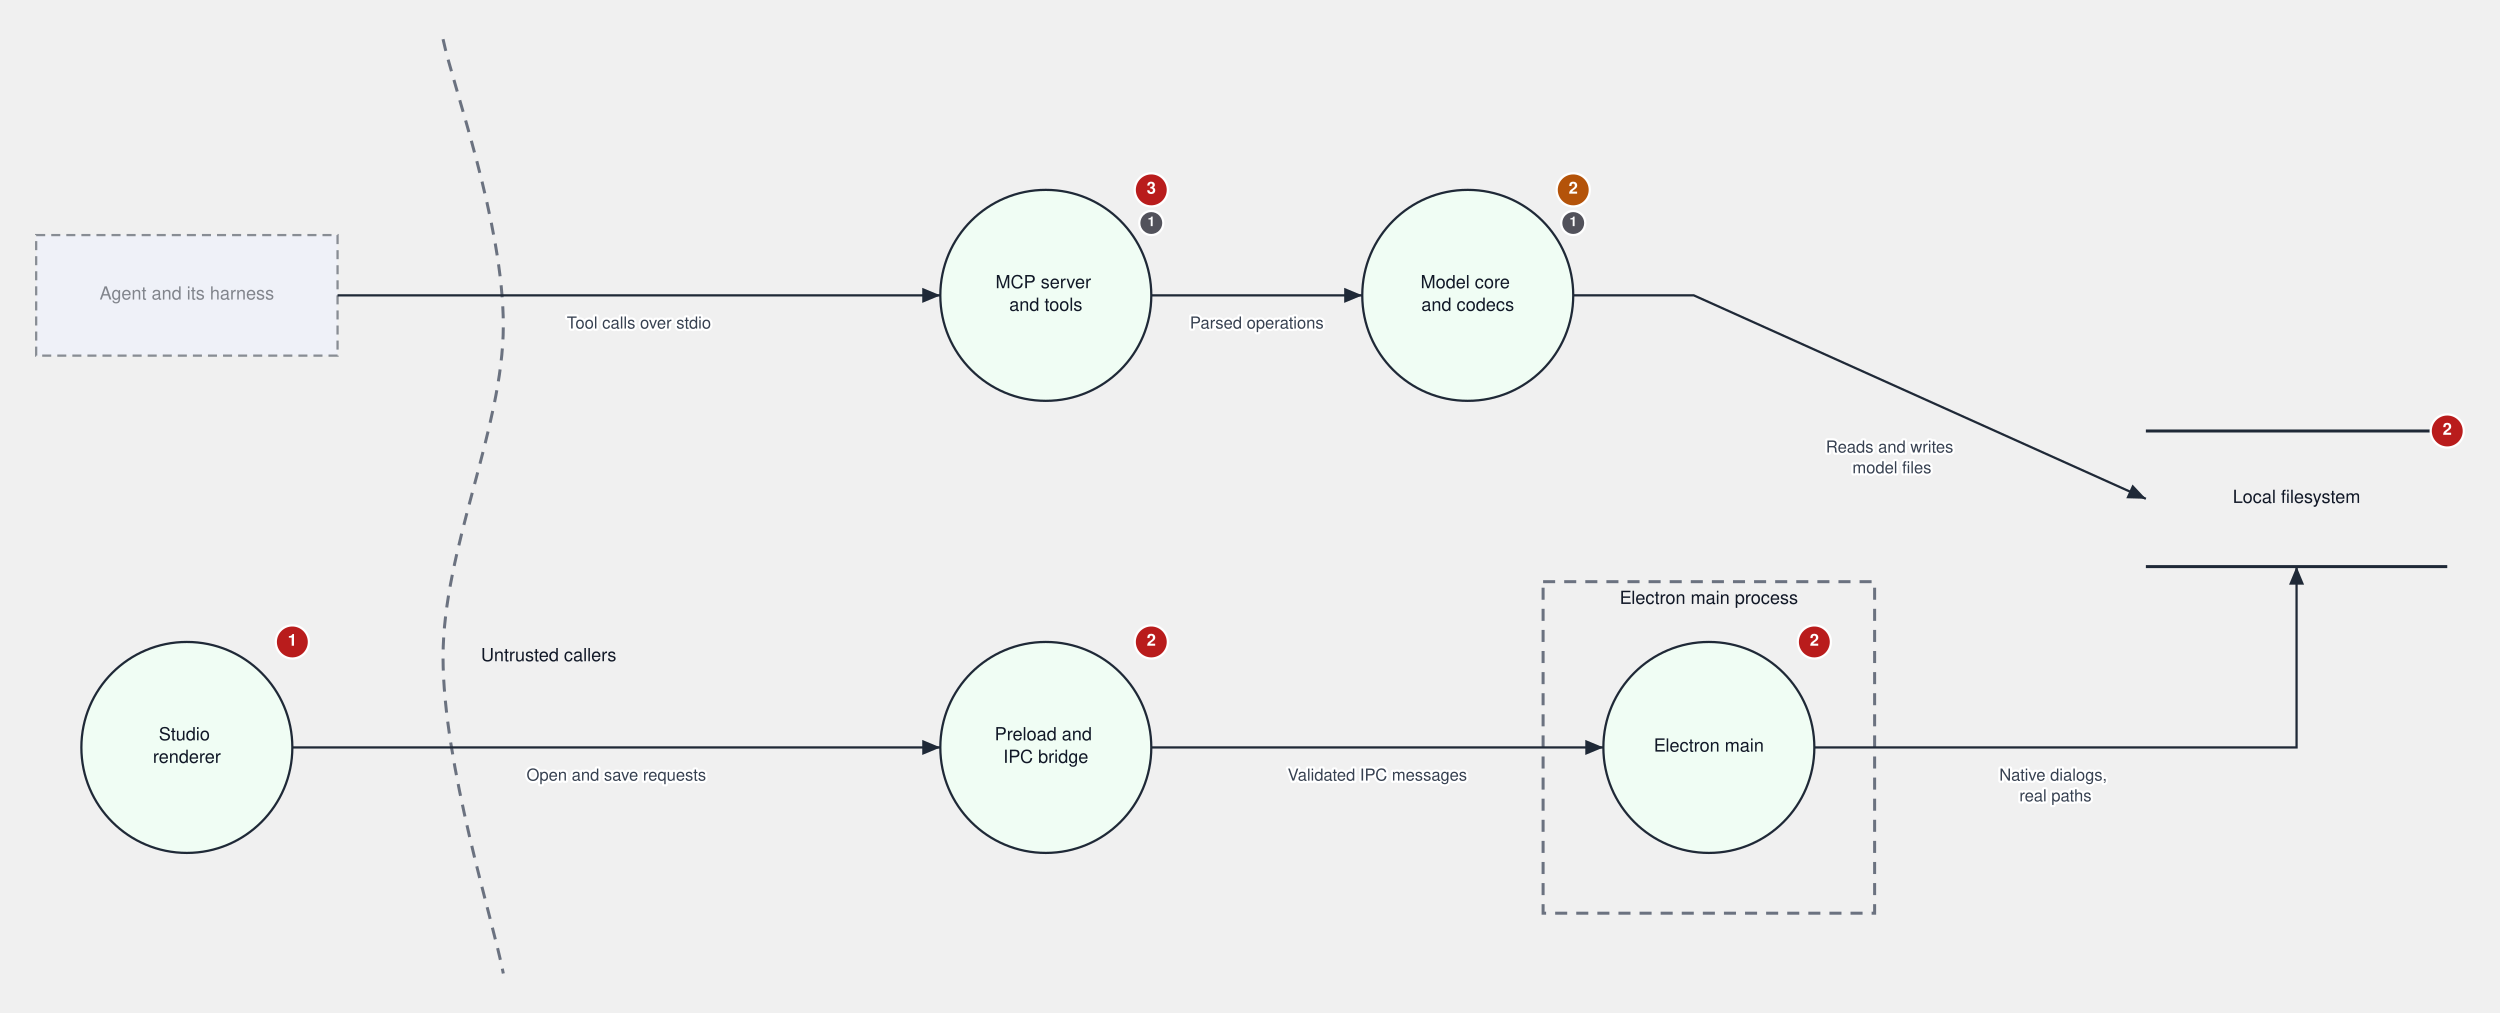
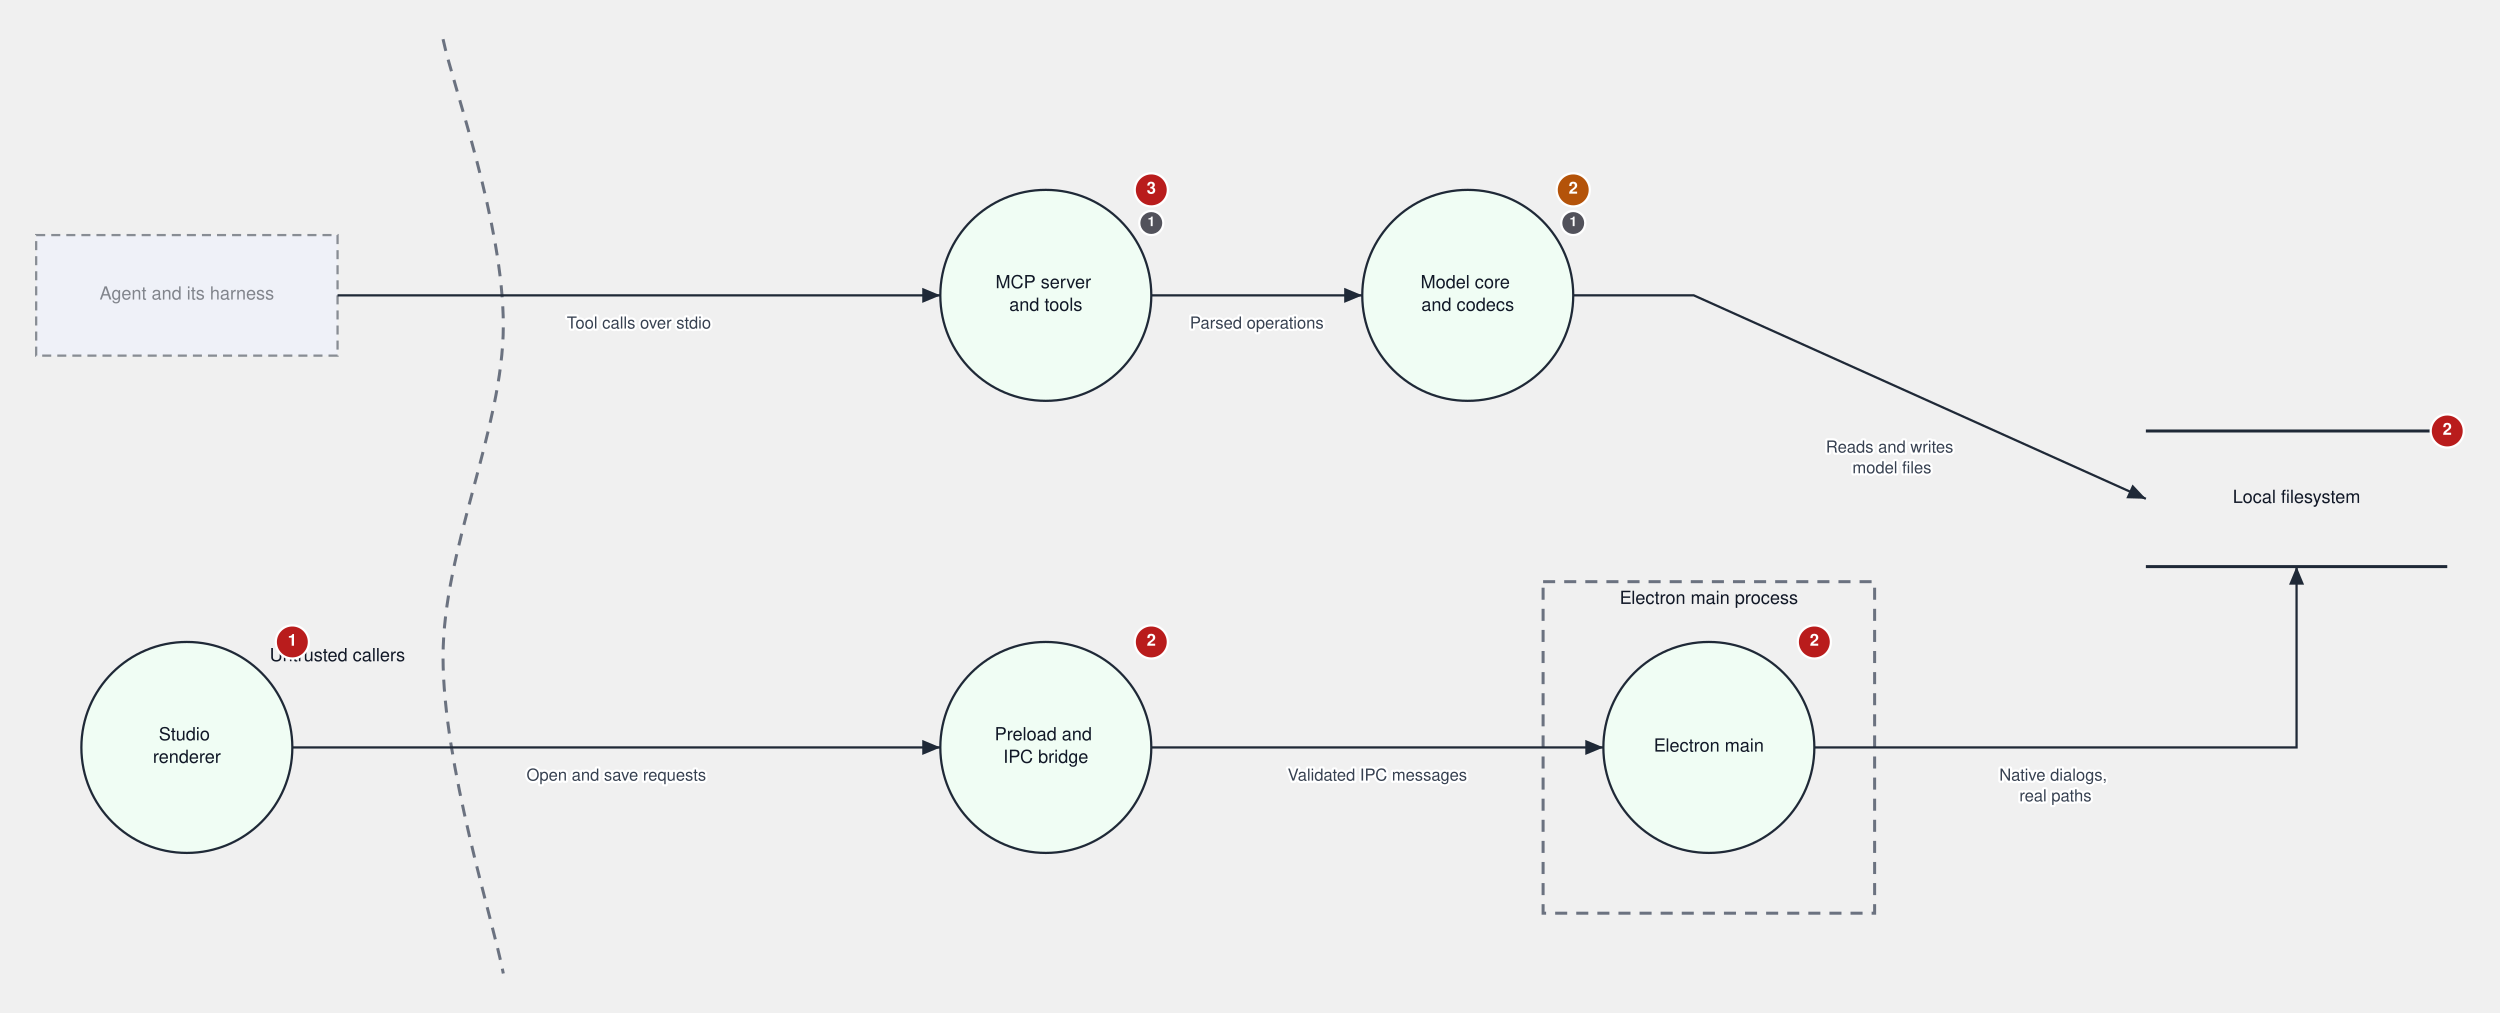
<svg xmlns="http://www.w3.org/2000/svg" viewBox="6 34 1659 672">
  <style>.pn-element {
  font-family: 'Helvetica Neue', Helvetica, Arial, sans-serif;
}
.pn-shape {
  fill: #ffffff;
  stroke: #1f2937;
  stroke-width: 1.5;
}
.pn-actor {
  fill: #eef2ff;
}
.pn-process {
  fill: #f0fdf4;
}
.pn-store {
  fill: none;
  stroke-width: 2;
}
.pn-boundary-box,
.pn-boundary-curve {
  fill: none;
  stroke: #6b7280;
  stroke-width: 2;
  stroke-dasharray: 8 6;
}
.pn-out-of-scope {
  opacity: 0.5;
}
.pn-out-of-scope .pn-shape {
  stroke-dasharray: 6 4;
}
.pn-label {
  fill: #111827;
  font-size: 12px;
  font-weight: 500;
  text-anchor: middle;
  dominant-baseline: central;
}
.pn-note {
  fill: #374151;
  font-size: 12px;
  text-anchor: middle;
  dominant-baseline: central;
}
.pn-flow {
  fill: none;
}
.pn-flow-arrow {
  fill: #1f2937;
  stroke: none;
}
.pn-flow-label {
  fill: #374151;
  font-size: 11px;
  text-anchor: middle;
  dominant-baseline: central;
  paint-order: stroke;
  stroke: #ffffff;
  stroke-width: 3;
  stroke-linejoin: round;
}
.pn-badge {
  stroke: #ffffff;
  stroke-width: 1.5;
}
.pn-badge-count {
  fill: #ffffff;
  stroke: none;
  font-weight: 600;
  text-anchor: middle;
  dominant-baseline: central;
}
.pn-badge-primary .pn-badge-count {
  font-size: 11px;
}
.pn-badge-secondary .pn-badge-count {
  font-size: 9px;
}
.pn-tone-critical {
  fill: #7f1d1d;
}
.pn-tone-high {
  fill: #b91c1c;
}
.pn-tone-medium {
  fill: #b45309;
}
.pn-tone-low {
  fill: #1d4ed8;
}
.pn-tone-neutral {
  fill: #52525b;
}
</style>
  <g transform="translate(298, 58)">
    <g class="pn-element">
      <path class="pn-shape pn-boundary-curve" d="M 2 2 C 8.667 33.667 42 123.667 42 192 C 42 260.333 2 340.333 2 412 C 2 483.667 35.333 587 42 622" />
-       <text class="pn-label" x="72.1" y="412">
-         <tspan x="72.1" dy="0">Untrusted callers</tspan>
+       <text class="pn-label" x="-68.1" y="412">
+         <tspan x="-68.1" dy="0">Untrusted callers</tspan>
      </text>
    </g>
  </g>
  <g transform="translate(1030, 420)">
    <g class="pn-element">
      <rect class="pn-shape pn-boundary-box" width="220" height="220" />
      <text class="pn-label" x="110" y="12">
        <tspan x="110" dy="0">Electron main process</tspan>
      </text>
    </g>
  </g>
  <g transform="translate(30, 190)">
    <g class="pn-element pn-out-of-scope">
      <rect class="pn-shape pn-actor" width="200" height="80" />
      <text class="pn-label" x="100" y="40">
        <tspan x="100" dy="0">Agent and its harness</tspan>
      </text>
    </g>
  </g>
  <g transform="translate(60, 460)">
    <g class="pn-element">
      <circle class="pn-shape pn-process" cx="70" cy="70" r="70" />
      <text class="pn-label" x="70" y="62.5">
        <tspan x="70" dy="0">Studio</tspan>
        <tspan x="70" dy="15">renderer</tspan>
      </text>
      <g class="pn-badge" transform="translate(140, 0)">
        <g class="pn-badge-primary">
          <circle class="pn-tone-high" r="11" />
          <text class="pn-badge-count">1</text>
        </g>
      </g>
    </g>
  </g>
  <g transform="translate(630, 160)">
    <g class="pn-element">
      <circle class="pn-shape pn-process" cx="70" cy="70" r="70" />
      <text class="pn-label" x="70" y="62.5">
        <tspan x="70" dy="0">MCP server</tspan>
        <tspan x="70" dy="15">and tools</tspan>
      </text>
      <g class="pn-badge" transform="translate(140, 0)">
        <g class="pn-badge-primary">
          <circle class="pn-tone-high" r="11" />
          <text class="pn-badge-count">3</text>
        </g>
        <g class="pn-badge-secondary" transform="translate(0, 22)">
          <circle class="pn-tone-neutral" r="8" />
          <text class="pn-badge-count">1</text>
        </g>
      </g>
    </g>
  </g>
  <g transform="translate(910, 160)">
    <g class="pn-element">
      <circle class="pn-shape pn-process" cx="70" cy="70" r="70" />
      <text class="pn-label" x="70" y="62.5">
        <tspan x="70" dy="0">Model core</tspan>
        <tspan x="70" dy="15">and codecs</tspan>
      </text>
      <g class="pn-badge" transform="translate(140, 0)">
        <g class="pn-badge-primary">
          <circle class="pn-tone-medium" r="11" />
          <text class="pn-badge-count">2</text>
        </g>
        <g class="pn-badge-secondary" transform="translate(0, 22)">
          <circle class="pn-tone-neutral" r="8" />
          <text class="pn-badge-count">1</text>
        </g>
      </g>
    </g>
  </g>
  <g transform="translate(630, 460)">
    <g class="pn-element">
      <circle class="pn-shape pn-process" cx="70" cy="70" r="70" />
      <text class="pn-label" x="70" y="62.5">
        <tspan x="70" dy="0">Preload and</tspan>
        <tspan x="70" dy="15">IPC bridge</tspan>
      </text>
      <g class="pn-badge" transform="translate(140, 0)">
        <g class="pn-badge-primary">
          <circle class="pn-tone-high" r="11" />
          <text class="pn-badge-count">2</text>
        </g>
      </g>
    </g>
  </g>
  <g transform="translate(1070, 460)">
    <g class="pn-element">
      <circle class="pn-shape pn-process" cx="70" cy="70" r="70" />
      <text class="pn-label" x="70" y="70">
        <tspan x="70" dy="0">Electron main</tspan>
      </text>
      <g class="pn-badge" transform="translate(140, 0)">
        <g class="pn-badge-primary">
          <circle class="pn-tone-high" r="11" />
          <text class="pn-badge-count">2</text>
        </g>
      </g>
    </g>
  </g>
  <g transform="translate(1430, 320)">
    <g class="pn-element">
      <line class="pn-shape pn-store" x1="0" y1="0" x2="200" y2="0" />
      <line class="pn-shape pn-store" x1="0" y1="90" x2="200" y2="90" />
      <text class="pn-label" x="100" y="45">
        <tspan x="100" dy="0">Local filesystem</tspan>
      </text>
      <g class="pn-badge" transform="translate(200, 0)">
        <g class="pn-badge-primary">
          <circle class="pn-tone-high" r="11" />
          <text class="pn-badge-count">2</text>
        </g>
      </g>
    </g>
  </g>
  <g class="pn-element">
    <path class="pn-shape pn-flow" d="M 230 230 L 630 230" />
    <path class="pn-flow-arrow" d="M 630 230 L 618 235 L 618 225 Z" />
    <text class="pn-flow-label" x="430" y="249.5">
      <tspan x="430" dy="0">Tool calls over stdio</tspan>
    </text>
  </g>
  <g class="pn-element">
    <path class="pn-shape pn-flow" d="M 770 230 L 910 230" />
    <path class="pn-flow-arrow" d="M 910 230 L 898 235 L 898 225 Z" />
    <text class="pn-flow-label" x="840" y="249.5">
      <tspan x="840" dy="0">Parsed operations</tspan>
    </text>
  </g>
  <g class="pn-element">
    <path class="pn-shape pn-flow" d="M 1050 230 L 1130 230 L 1430 365" />
    <path class="pn-flow-arrow" d="M 1430 365 L 1417.005 364.635 L 1421.109 355.516 Z" />
    <text class="pn-flow-label" x="1261.473" y="331.795">
      <tspan x="1261.473" dy="0">Reads and writes</tspan>
      <tspan x="1261.473" dy="13.75">model files</tspan>
    </text>
  </g>
  <g class="pn-element">
    <path class="pn-shape pn-flow" d="M 200 530 L 630 530" />
    <path class="pn-flow-arrow" d="M 630 530 L 618 535 L 618 525 Z" />
    <text class="pn-flow-label" x="415" y="549.5">
      <tspan x="415" dy="0">Open and save requests</tspan>
    </text>
  </g>
  <g class="pn-element">
    <path class="pn-shape pn-flow" d="M 770 530 L 1070 530" />
    <path class="pn-flow-arrow" d="M 1070 530 L 1058 535 L 1058 525 Z" />
    <text class="pn-flow-label" x="920" y="549.5">
      <tspan x="920" dy="0">Validated IPC messages</tspan>
    </text>
  </g>
  <g class="pn-element">
    <path class="pn-shape pn-flow" d="M 1210 530 L 1530 530 L 1530 410" />
    <path class="pn-flow-arrow" d="M 1530 410 L 1535 422 L 1525 422 Z" />
    <text class="pn-flow-label" x="1370" y="549.5">
      <tspan x="1370" dy="0">Native dialogs,</tspan>
      <tspan x="1370" dy="13.75">real paths</tspan>
    </text>
  </g>
</svg>
